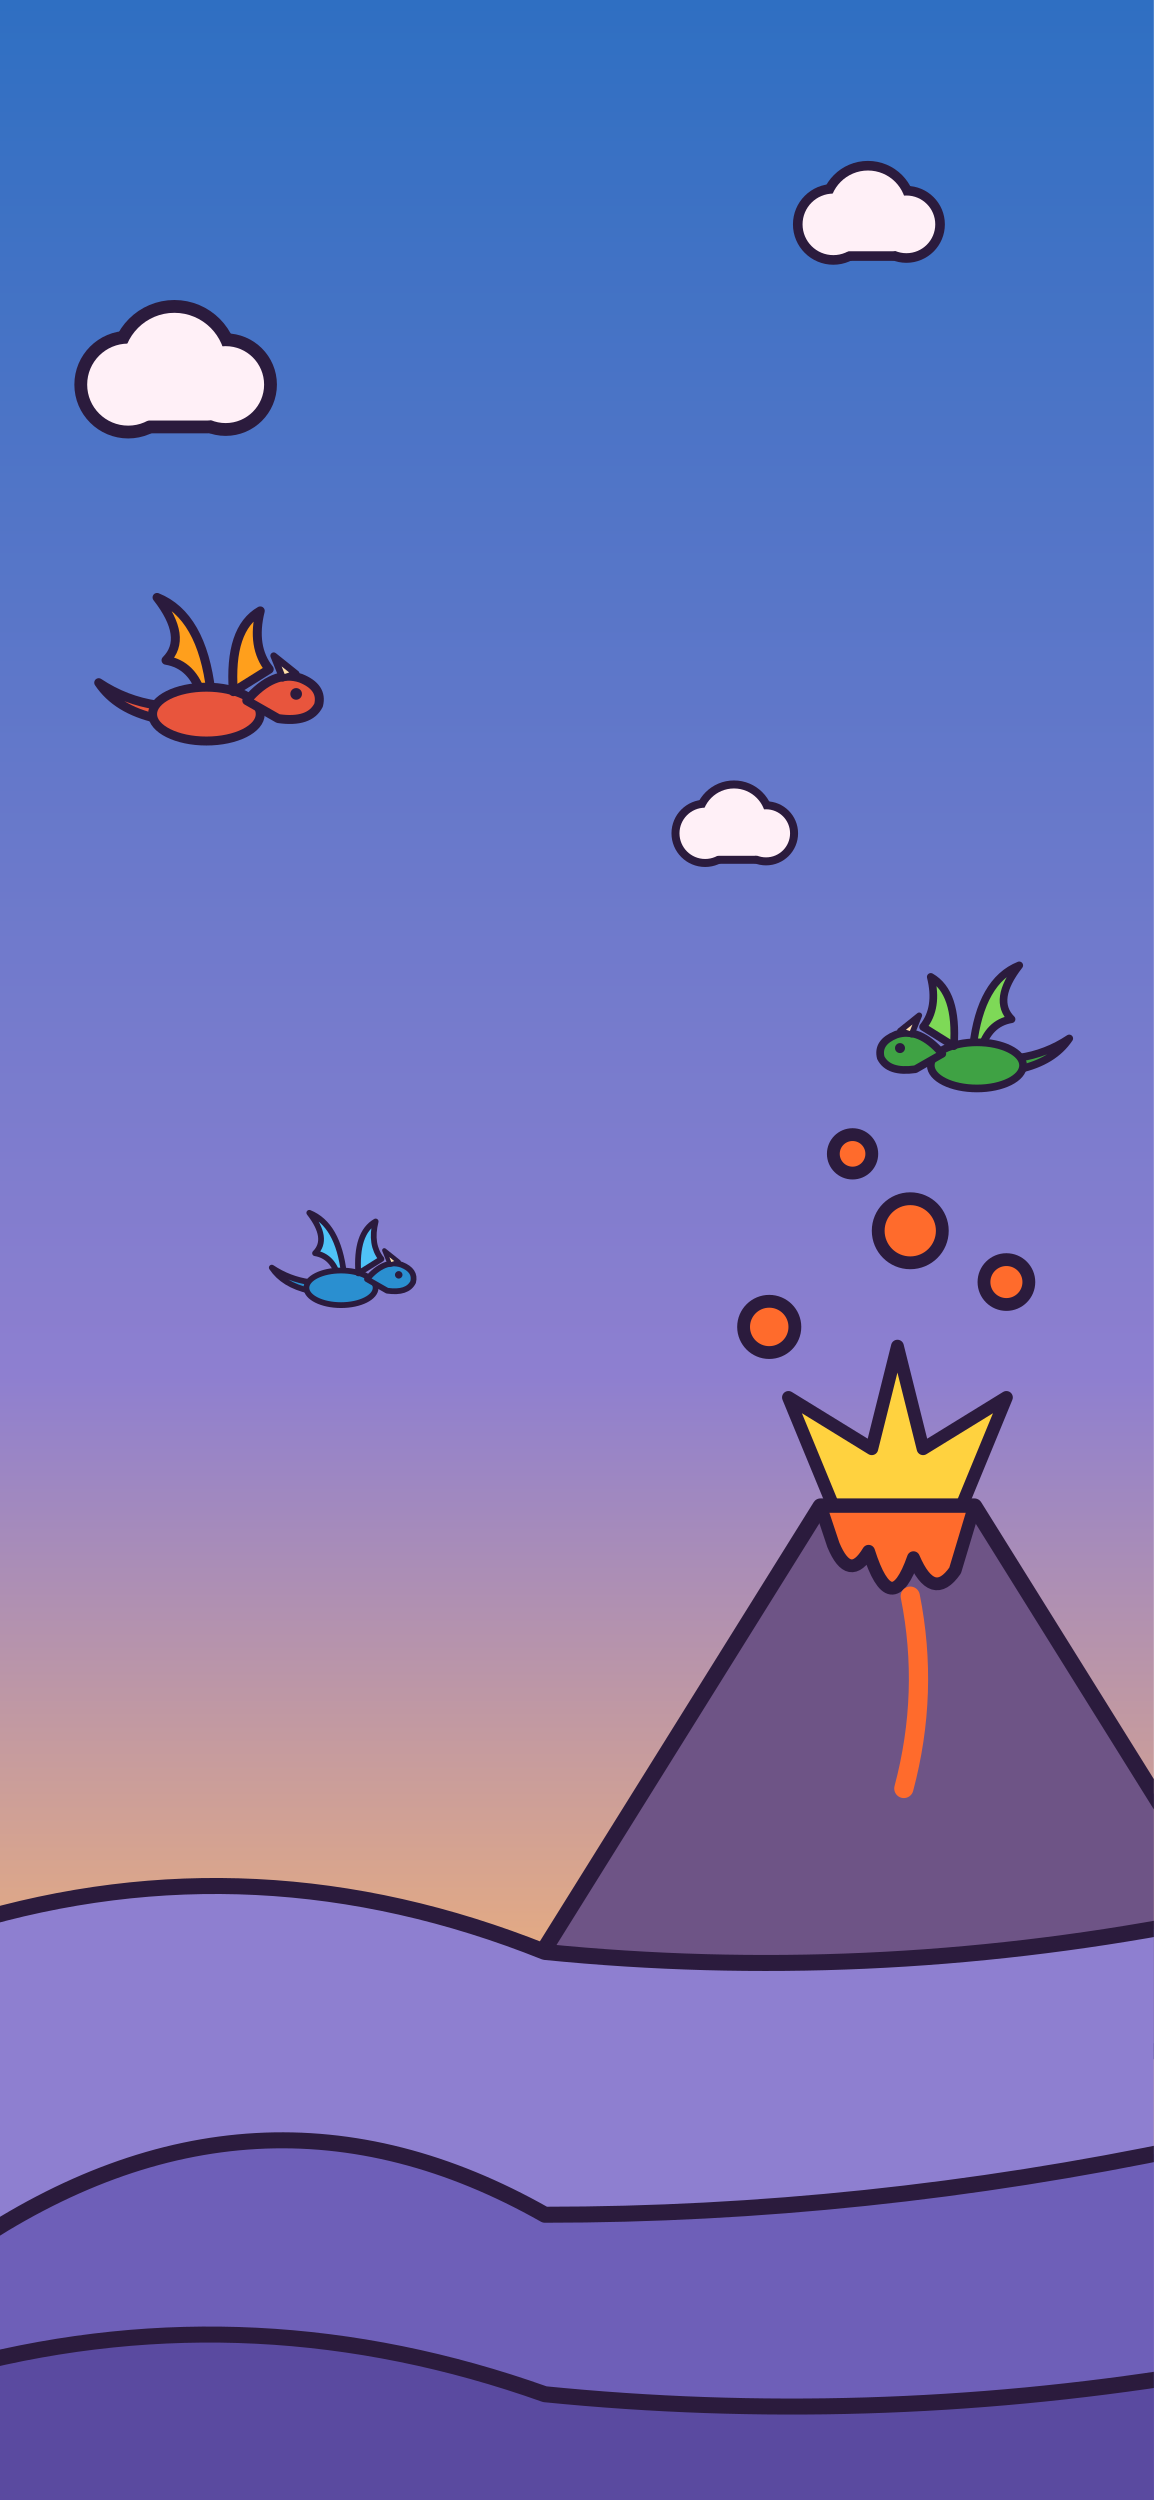
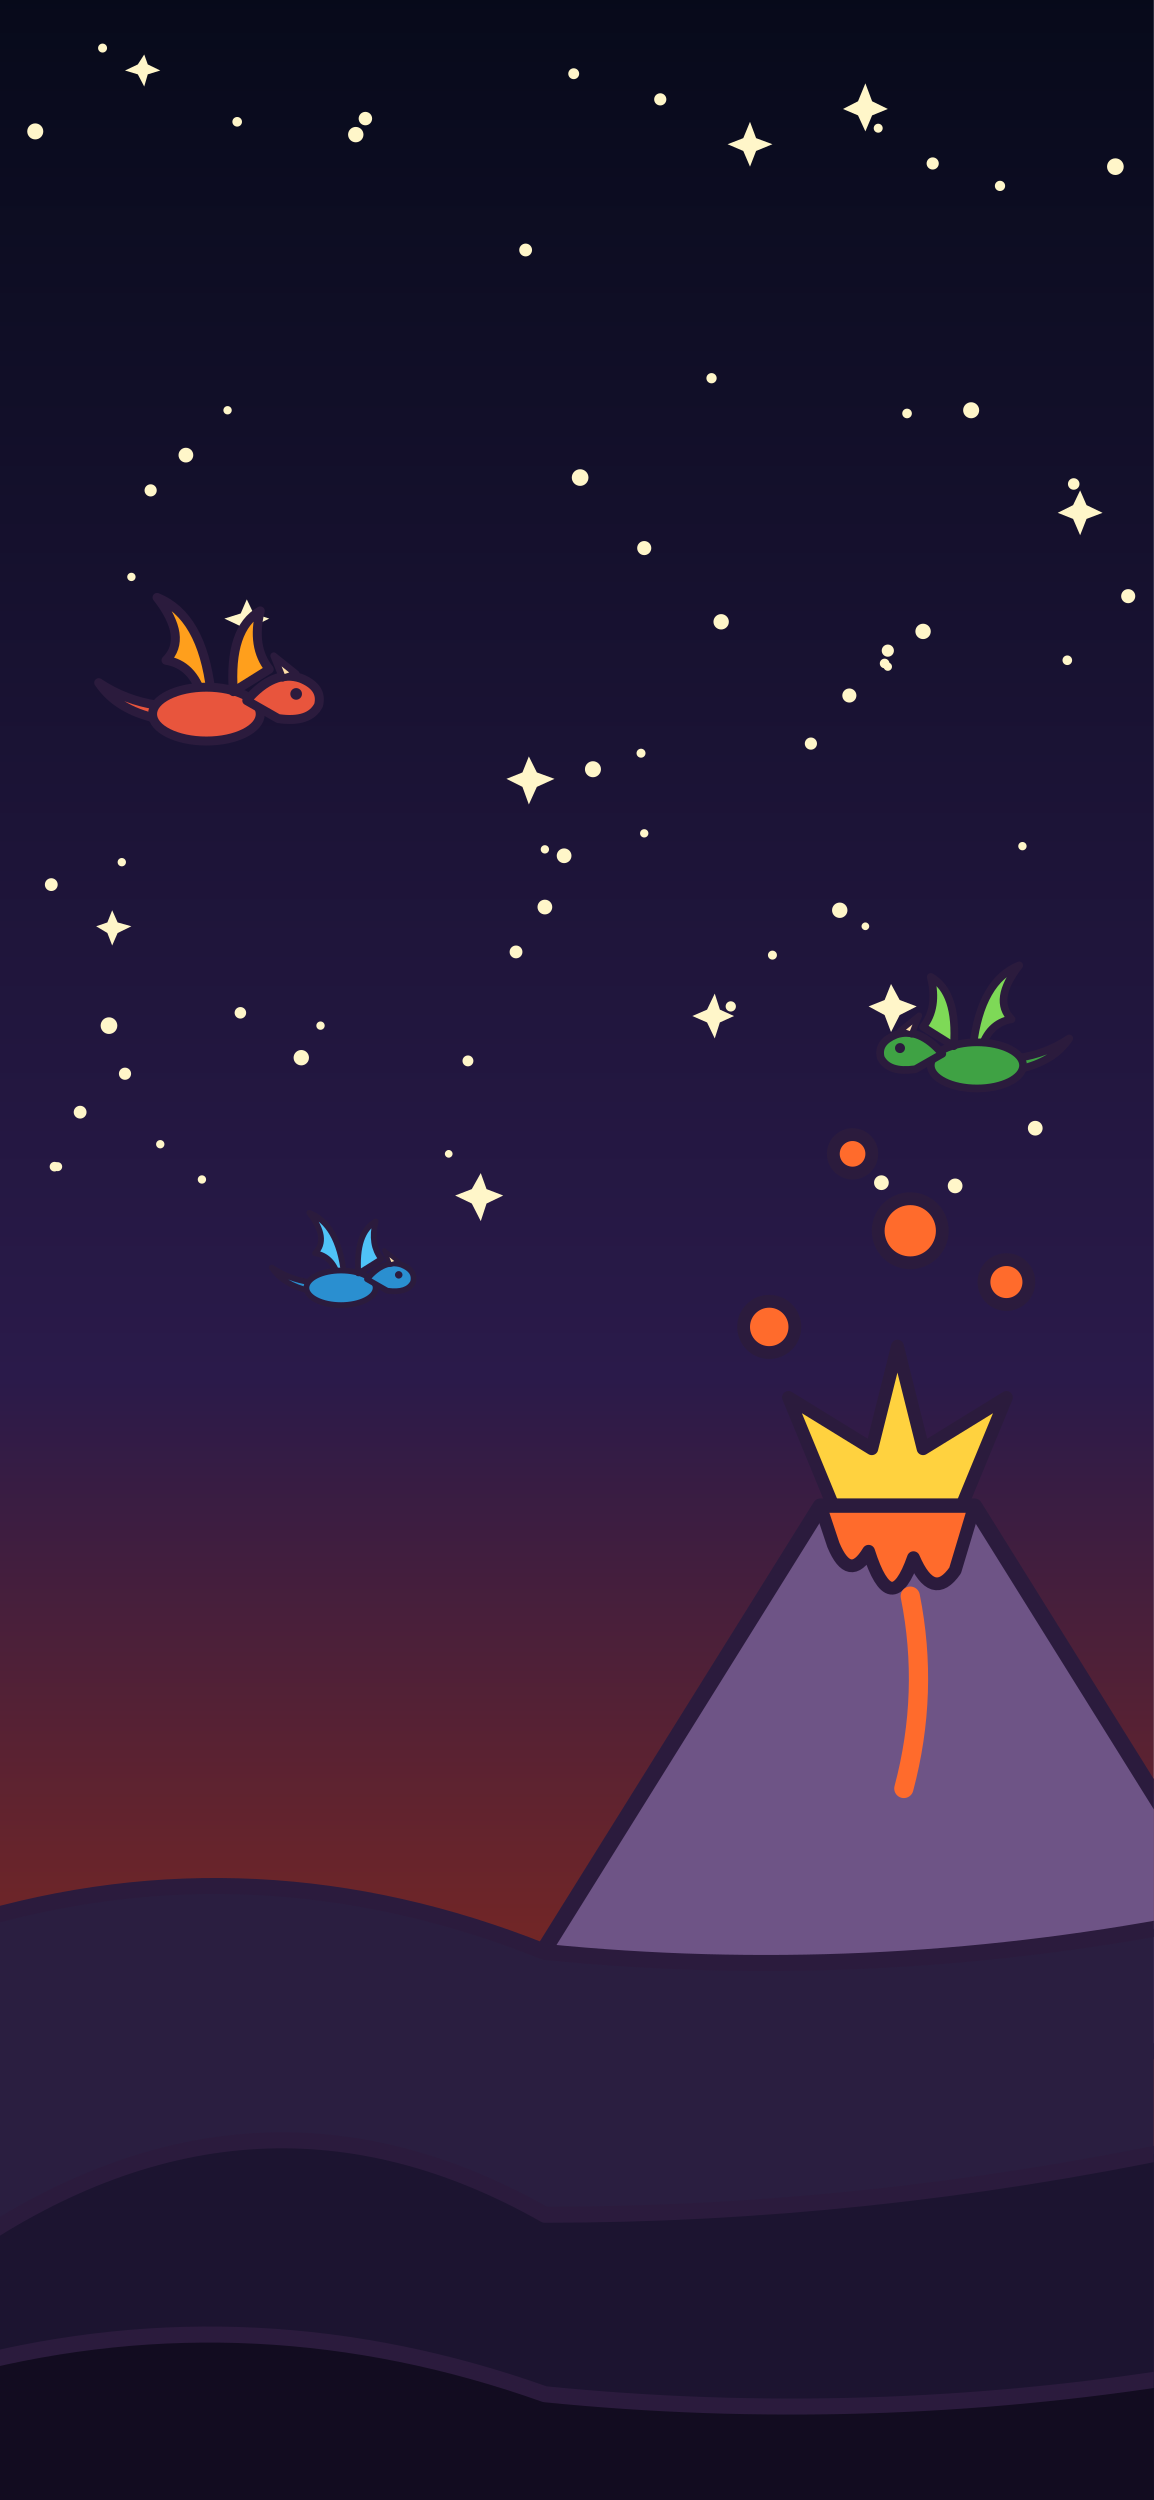
<svg xmlns="http://www.w3.org/2000/svg" viewBox="0 0 360 780" width="360" height="780" preserveAspectRatio="xMidYMax slice">
  <defs>
    <linearGradient id="sky" x1="0" y1="0" x2="0" y2="1">
-       <stop offset="0" stop-color="#2E6FC2" />
-       <stop offset="0.55" stop-color="#8E7FD0" />
-       <stop offset="0.85" stop-color="#FFB86B" />
+       <stop offset="0" stop-color="#070A1A" />
+       <stop offset="0.55" stop-color="#2A1A4A" />
+       <stop offset="0.85" stop-color="#8A2A1A" />
    </linearGradient>
    <g id="cloud">
      <circle cx="0" cy="0" r="16" />
      <circle cx="18" cy="-8" r="20" />
      <circle cx="38" cy="0" r="15" />
      <rect x="0" y="0" width="38" height="14" rx="7" />
    </g>
    <g id="bush">
      <circle cx="0" cy="0" r="18" />
      <circle cx="22" cy="-8" r="22" />
      <circle cx="46" cy="2" r="17" />
      <rect x="0" y="0" width="46" height="18" />
    </g>
  </defs>
  <rect width="360" height="780" fill="url(#sky)" />
  <g stroke="#2B1B3D" stroke-width="5" stroke-linejoin="round" stroke-linecap="round">
-     <g transform="translate(40 120) scale(0.8)">
-       <use href="#cloud" fill="#2B1B3D" stroke-width="10" />
-       <use href="#cloud" fill="#FFF0F7" stroke="none" />
-     </g>
-     <g transform="translate(260 70) scale(0.6)">
-       <use href="#cloud" fill="#2B1B3D" stroke-width="10" />
-       <use href="#cloud" fill="#FFF0F7" stroke="none" />
-     </g>
-     <g transform="translate(220 260) scale(0.5)">
-       <use href="#cloud" fill="#2B1B3D" stroke-width="10" />
-       <use href="#cloud" fill="#FFF0F7" stroke="none" />
-     </g>
+     <circle cx="283" cy="129" r="1.5" fill="#FFF6C9" stroke="none" />
+     <circle cx="291" cy="51" r="1.9" fill="#FFF6C9" stroke="none" />
+     <circle cx="200" cy="235" r="1.4" fill="#FFF6C9" stroke="none" />
+     <circle cx="225" cy="194" r="2.4" fill="#FFF6C9" stroke="none" />
+     <circle cx="18" cy="364" r="1.4" fill="#FFF6C9" stroke="none" />
+     <circle cx="288" cy="197" r="2.4" fill="#FFF6C9" stroke="none" />
+     <circle cx="71" cy="128" r="1.3" fill="#FFF6C9" stroke="none" />
+     <circle cx="276" cy="207" r="1.5" fill="#FFF6C9" stroke="none" />
+     <circle cx="74" cy="38" r="1.5" fill="#FFF6C9" stroke="none" />
+     <circle cx="201" cy="171" r="2.2" fill="#FFF6C9" stroke="none" />
+     <circle cx="34" cy="320" r="2.6" fill="#FFF6C9" stroke="none" />
+     <circle cx="262" cy="284" r="2.4" fill="#FFF6C9" stroke="none" />
+     <circle cx="41" cy="180" r="1.3" fill="#FFF6C9" stroke="none" />
+     <circle cx="277" cy="208" r="1.3" fill="#FFF6C9" stroke="none" />
+     <circle cx="161" cy="297" r="2.0" fill="#FFF6C9" stroke="none" />
+     <circle cx="50" cy="357" r="1.3" fill="#FFF6C9" stroke="none" />
+     <circle cx="298" cy="370" r="2.3" fill="#FFF6C9" stroke="none" />
+     <circle cx="333" cy="206" r="1.5" fill="#FFF6C9" stroke="none" />
+     <circle cx="170" cy="283" r="2.3" fill="#FFF6C9" stroke="none" />
+     <circle cx="140" cy="360" r="1.2" fill="#FFF6C9" stroke="none" />
+     <circle cx="179" cy="23" r="1.7" fill="#FFF6C9" stroke="none" />
+     <circle cx="348" cy="52" r="2.6" fill="#FFF6C9" stroke="none" />
+     <circle cx="319" cy="264" r="1.3" fill="#FFF6C9" stroke="none" />
+     <circle cx="170" cy="265" r="1.3" fill="#FFF6C9" stroke="none" />
+     <circle cx="111" cy="42" r="2.4" fill="#FFF6C9" stroke="none" />
+     <circle cx="323" cy="352" r="2.3" fill="#FFF6C9" stroke="none" />
+     <circle cx="206" cy="31" r="1.9" fill="#FFF6C9" stroke="none" />
+     <circle cx="270" cy="289" r="1.2" fill="#FFF6C9" stroke="none" />
+     <circle cx="11" cy="41" r="2.5" fill="#FFF6C9" stroke="none" />
+     <circle cx="47" cy="153" r="1.9" fill="#FFF6C9" stroke="none" />
+     <circle cx="312" cy="58" r="1.6" fill="#FFF6C9" stroke="none" />
+     <circle cx="274" cy="40" r="1.4" fill="#FFF6C9" stroke="none" />
+     <circle cx="17" cy="364" r="1.5" fill="#FFF6C9" stroke="none" />
+     <circle cx="181" cy="149" r="2.6" fill="#FFF6C9" stroke="none" />
+     <circle cx="253" cy="232" r="1.9" fill="#FFF6C9" stroke="none" />
+     <circle cx="100" cy="320" r="1.3" fill="#FFF6C9" stroke="none" />
+     <circle cx="222" cy="118" r="1.6" fill="#FFF6C9" stroke="none" />
+     <circle cx="164" cy="78" r="2.0" fill="#FFF6C9" stroke="none" />
+     <circle cx="32" cy="15" r="1.4" fill="#FFF6C9" stroke="none" />
+     <circle cx="39" cy="335" r="1.9" fill="#FFF6C9" stroke="none" />
+     <circle cx="241" cy="298" r="1.4" fill="#FFF6C9" stroke="none" />
+     <circle cx="335" cy="151" r="1.8" fill="#FFF6C9" stroke="none" />
+     <circle cx="176" cy="267" r="2.3" fill="#FFF6C9" stroke="none" />
+     <circle cx="75" cy="316" r="1.8" fill="#FFF6C9" stroke="none" />
+     <circle cx="94" cy="330" r="2.4" fill="#FFF6C9" stroke="none" />
+     <circle cx="303" cy="128" r="2.5" fill="#FFF6C9" stroke="none" />
+     <circle cx="275" cy="369" r="2.3" fill="#FFF6C9" stroke="none" />
+     <circle cx="352" cy="186" r="2.2" fill="#FFF6C9" stroke="none" />
+     <circle cx="277" cy="203" r="1.9" fill="#FFF6C9" stroke="none" />
+     <circle cx="146" cy="331" r="1.7" fill="#FFF6C9" stroke="none" />
+     <circle cx="265" cy="217" r="2.2" fill="#FFF6C9" stroke="none" />
+     <circle cx="114" cy="37" r="2.1" fill="#FFF6C9" stroke="none" />
+     <circle cx="58" cy="142" r="2.3" fill="#FFF6C9" stroke="none" />
+     <circle cx="25" cy="347" r="2.0" fill="#FFF6C9" stroke="none" />
+     <circle cx="201" cy="260" r="1.3" fill="#FFF6C9" stroke="none" />
+     <circle cx="16" cy="276" r="2.0" fill="#FFF6C9" stroke="none" />
+     <circle cx="228" cy="314" r="1.6" fill="#FFF6C9" stroke="none" />
+     <circle cx="63" cy="368" r="1.3" fill="#FFF6C9" stroke="none" />
+     <circle cx="185" cy="240" r="2.5" fill="#FFF6C9" stroke="none" />
+     <circle cx="38" cy="269" r="1.3" fill="#FFF6C9" stroke="none" />
+     <path d="M165 236 L167.5 241.0 L173 243 L167.5 245.5 L165 251 L163.0 245.5 L158 243 L163.0 241.0 Z" fill="#FFF6C9" stroke="none" />
+     <path d="M35 284 L36.7 287.8 L41 289 L36.7 291.1 L35 295 L33.5 291.1 L30 289 L33.5 287.8 Z" fill="#FFF6C9" stroke="none" />
+     <path d="M150 366 L151.8 371.0 L157 373 L151.8 375.5 L150 381 L147.2 375.5 L142 373 L147.2 371.0 Z" fill="#FFF6C9" stroke="none" />
+     <path d="M45 17 L46.1 20.1 L50 22 L46.1 23.2 L45 27 L43.0 23.2 L39 22 L43.0 20.1 Z" fill="#FFF6C9" stroke="none" />
+     <path d="M270 26 L272.1 31.6 L277 34 L272.1 36.0 L270 41 L267.7 36.0 L263 34 L267.7 31.6 Z" fill="#FFF6C9" stroke="none" />
+     <path d="M278 307 L280.7 312.0 L286 314 L280.7 316.7 L278 322 L276.0 316.7 L271 314 L276.0 312.0 Z" fill="#FFF6C9" stroke="none" />
+     <path d="M223 310 L224.6 315.0 L229 317 L224.6 319.0 L223 324 L220.6 319.0 L216 317 L220.6 315.0 Z" fill="#FFF6C9" stroke="none" />
+     <path d="M234 38 L235.9 43.1 L241 45 L235.9 47.1 L234 52 L231.9 47.1 L227 45 L231.9 43.1 Z" fill="#FFF6C9" stroke="none" />
+     <path d="M337 153 L339.0 157.6 L344 160 L339.0 161.9 L337 167 L334.8 161.9 L330 160 L334.8 157.6 Z" fill="#FFF6C9" stroke="none" />
+     <path d="M77 187 L79.1 191.4 L84 193 L79.1 195.4 L77 200 L75.1 195.4 L70 193 L75.1 191.4 Z" fill="#FFF6C9" stroke="none" />
    <g transform="translate(70 220) scale(0.7 0.7)">
      <path d="M-30 6 Q-48 2 -56 -10 Q-44 -2 -30 0" fill="#E8553D" stroke-width="4" />
      <path d="M-6 -6 Q-10 -40 -30 -48 Q-16 -30 -26 -20 Q-14 -18 -10 -4 Z" fill="#FF9F1C" stroke-width="4" />
      <ellipse cx="-8" cy="4" rx="24" ry="12" fill="#E8553D" stroke-width="4" />
      <path d="M10 -2 Q22 -16 34 -12 Q44 -8 42 0 Q38 8 24 6 Z" fill="#E8553D" stroke-width="4" />
      <path d="M26 -12 L22 -22 L32 -14 Z" fill="#FFE0A8" stroke-width="3" />
      <circle cx="32" cy="-5" r="2.6" fill="#2B1B3D" stroke="none" />
      <path d="M4 -6 Q2 -34 16 -42 Q12 -26 20 -16 Z" fill="#FF9F1C" stroke-width="4" />
    </g>
    <g transform="translate(300 330) scale(-0.6 0.6)">
      <path d="M-30 6 Q-48 2 -56 -10 Q-44 -2 -30 0" fill="#3FA244" stroke-width="4" />
      <path d="M-6 -6 Q-10 -40 -30 -48 Q-16 -30 -26 -20 Q-14 -18 -10 -4 Z" fill="#7ED957" stroke-width="4" />
      <ellipse cx="-8" cy="4" rx="24" ry="12" fill="#3FA244" stroke-width="4" />
      <path d="M10 -2 Q22 -16 34 -12 Q44 -8 42 0 Q38 8 24 6 Z" fill="#3FA244" stroke-width="4" />
      <path d="M26 -12 L22 -22 L32 -14 Z" fill="#FFE0A8" stroke-width="3" />
      <circle cx="32" cy="-5" r="2.6" fill="#2B1B3D" stroke="none" />
      <path d="M4 -6 Q2 -34 16 -42 Q12 -26 20 -16 Z" fill="#7ED957" stroke-width="4" />
    </g>
    <g transform="translate(110 400) scale(0.45 0.45)">
      <path d="M-30 6 Q-48 2 -56 -10 Q-44 -2 -30 0" fill="#2A8FD0" stroke-width="4" />
      <path d="M-6 -6 Q-10 -40 -30 -48 Q-16 -30 -26 -20 Q-14 -18 -10 -4 Z" fill="#4FC3F7" stroke-width="4" />
      <ellipse cx="-8" cy="4" rx="24" ry="12" fill="#2A8FD0" stroke-width="4" />
      <path d="M10 -2 Q22 -16 34 -12 Q44 -8 42 0 Q38 8 24 6 Z" fill="#2A8FD0" stroke-width="4" />
      <path d="M26 -12 L22 -22 L32 -14 Z" fill="#FFE0A8" stroke-width="3" />
      <circle cx="32" cy="-5" r="2.6" fill="#2B1B3D" stroke="none" />
      <path d="M4 -6 Q2 -34 16 -42 Q12 -26 20 -16 Z" fill="#4FC3F7" stroke-width="4" />
    </g>
    <path d="M260 470 L246 436 L272 452 L280 420 L288 452 L314 436 L300 470 Z" fill="#FFD23F" stroke-width="4" />
    <circle cx="240" cy="414" r="8" fill="#FF6B2C" stroke-width="4" />
    <circle cx="314" cy="400" r="7" fill="#FF6B2C" stroke-width="4" />
    <circle cx="284" cy="384" r="10" fill="#FF6B2C" stroke-width="4" />
    <circle cx="266" cy="360" r="6" fill="#FF6B2C" stroke-width="4" />
    <path d="M150.0 640 L256 470 L304 470 L410.0 640 Z" fill="#6E5486" />
    <path d="M256 470 L304 470 L298 490 Q291 500 285 486 Q278 506 271 484 Q265 494 260 482 Z" fill="#FF6B2C" stroke-width="4" />
    <path d="M284 498 Q290 528 282 558" fill="none" stroke="#FF6B2C" stroke-width="6" />
-     <path d="M-10 600 Q80 573 170 609 Q270 619 370 600 L370 790 L-10 790 Z" fill="#8E7FD0" />
-     <path d="M-10 701 Q80 640 170 691 Q270 691 370 670 L370 790 L-10 790 Z" fill="#6E5FB8" />
-     <path d="M-10 738 Q80 715 170 747 Q270 757 370 741 L370 790 L-10 790 Z" fill="#5A4AA0" />
+     <path d="M-10 600 Q80 573 170 609 Q270 619 370 600 L370 790 L-10 790 Z" fill="#2A1E40" />
+     <path d="M-10 701 Q80 640 170 691 Q270 691 370 670 L370 790 L-10 790 Z" fill="#1C1430" />
+     <path d="M-10 738 Q80 715 170 747 Q270 757 370 741 L370 790 L-10 790 Z" fill="#120C20" />
  </g>
</svg>
